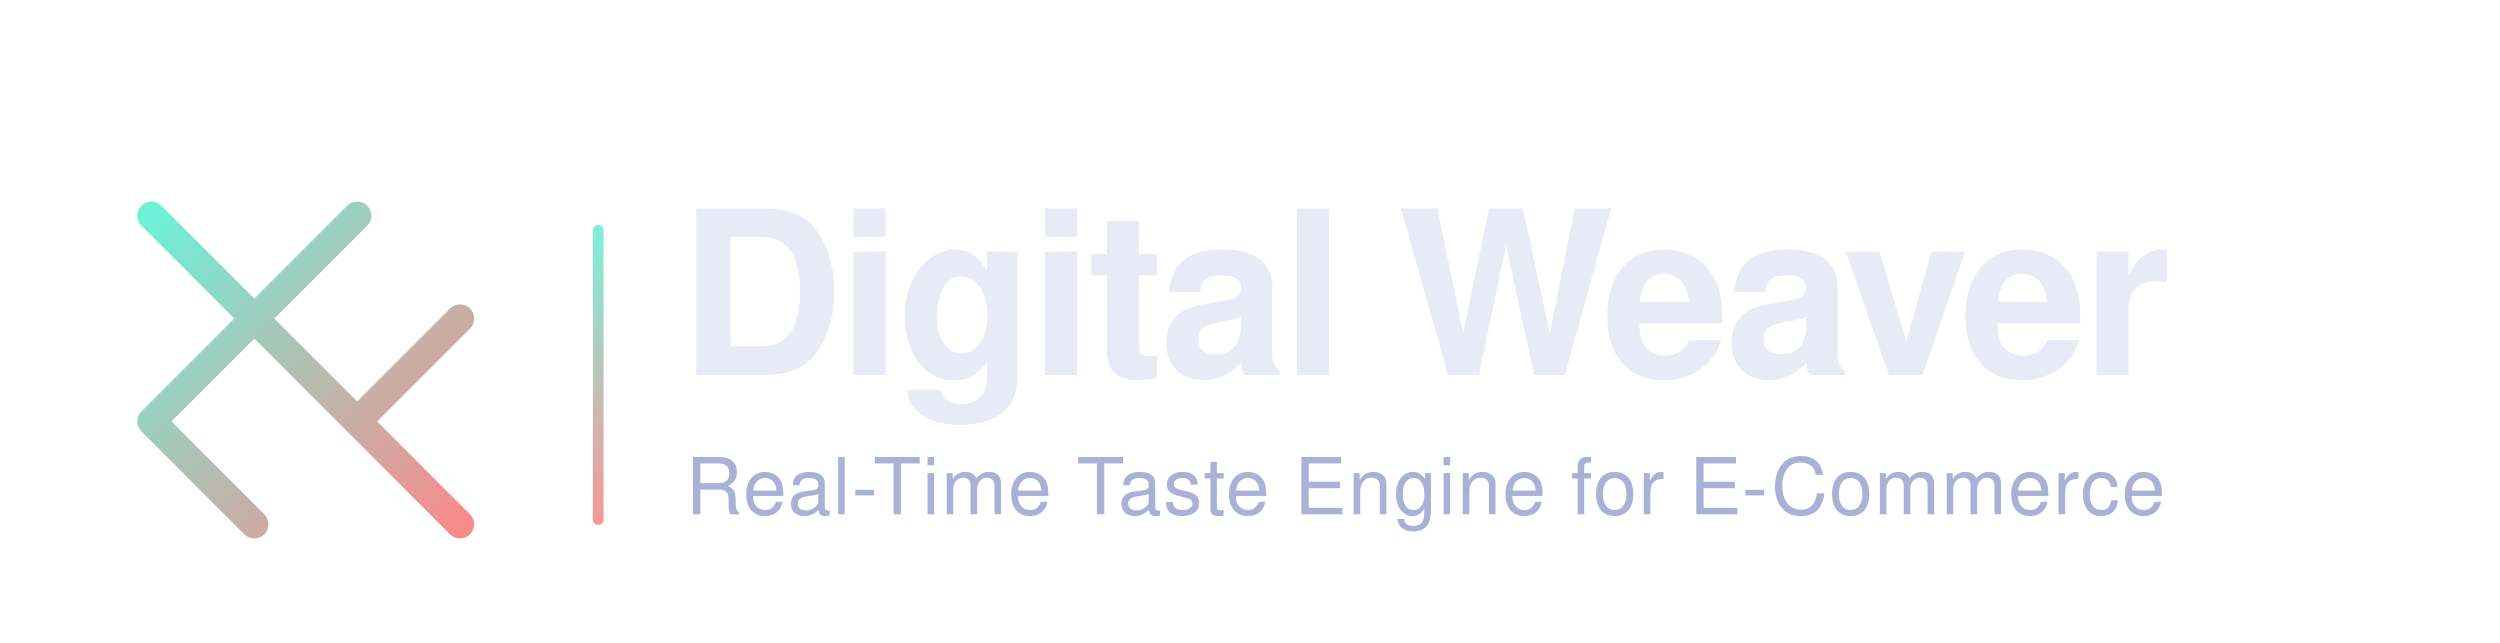
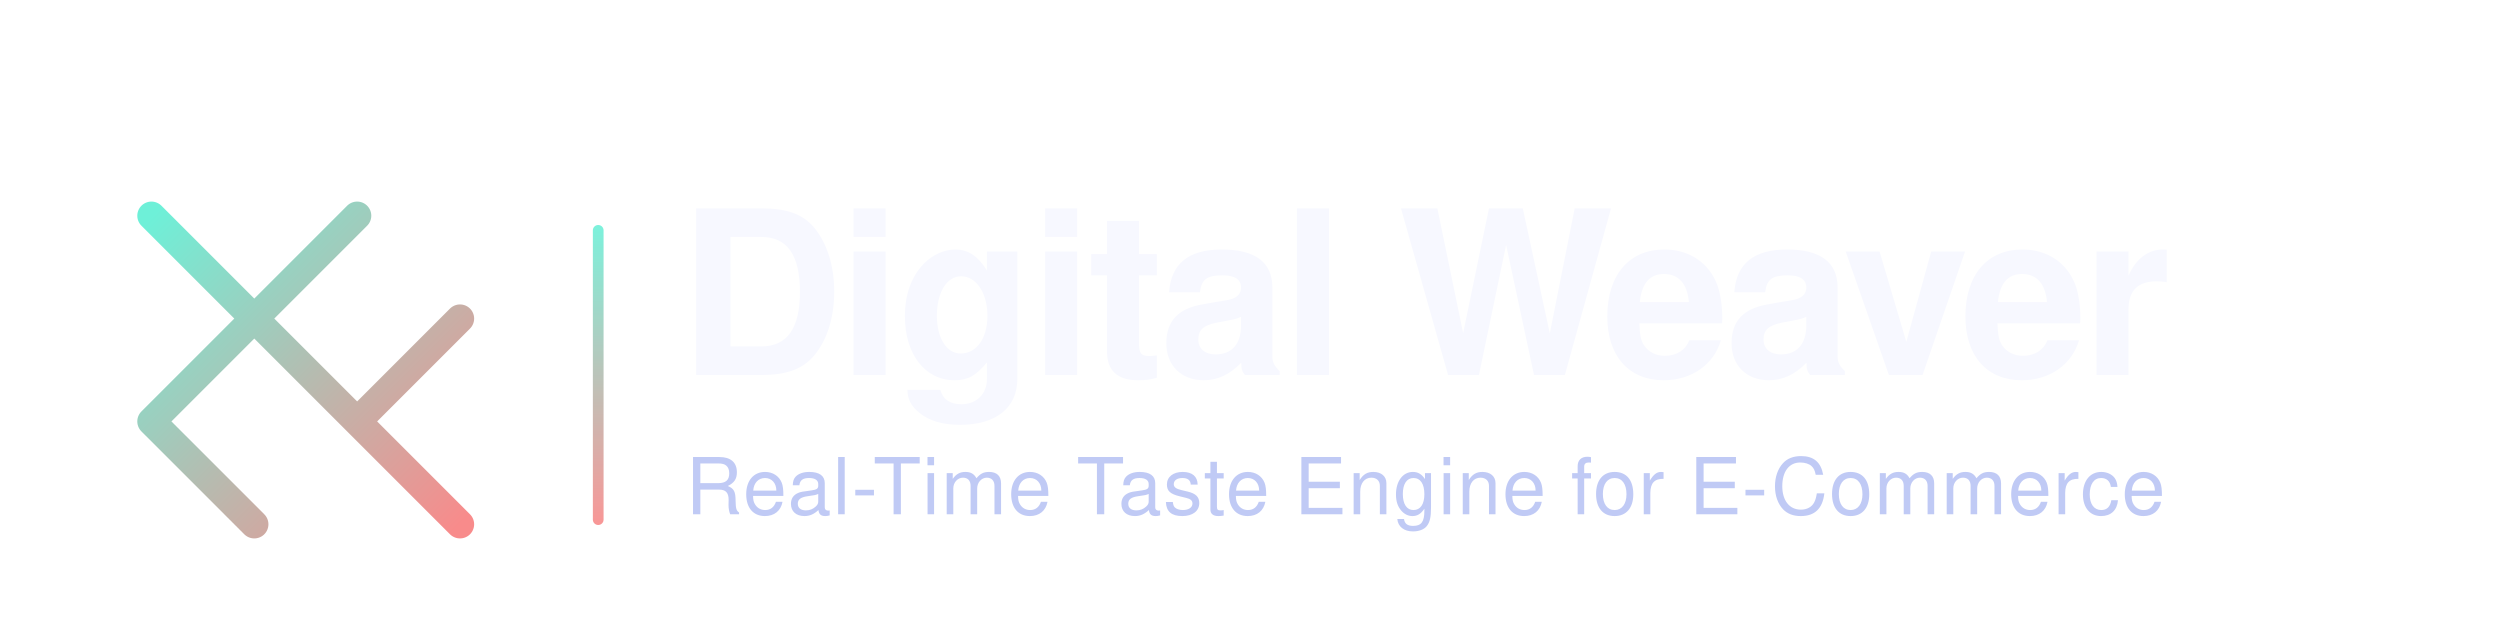
<svg xmlns="http://www.w3.org/2000/svg" viewBox="20 25 700 180" width="100%" preserveAspectRatio="xMidYMid meet" role="img" aria-labelledby="dw-title dw-desc">
  <defs>
    <linearGradient id="dwMark" gradientUnits="userSpaceOnUse" x1="4" y1="4" x2="28" y2="28">
      <stop stop-color="#6EF0D8" />
      <stop offset="1" stop-color="#F88B8B" />
    </linearGradient>
    <linearGradient id="dwVert" gradientUnits="userSpaceOnUse" x1="0" y1="88" x2="0" y2="172">
      <stop stop-color="#6EF0D8" />
      <stop offset="1" stop-color="#F88B8B" />
    </linearGradient>
    <style>
      .dw-wm {
        font-family: -apple-system, BlinkMacSystemFont, 'Helvetica Neue', Helvetica, Arial, sans-serif;
        font-weight: 700;
        font-size: 64px;
        letter-spacing: -1.5px;
-         fill: #e8eaf6;
+         fill: #f7f8ff;
      }
      .dw-tag {
        font-family: -apple-system, BlinkMacSystemFont, 'Helvetica Neue', Helvetica, Arial, sans-serif;
        font-weight: 500;
        font-size: 22px;
        letter-spacing: 0.4px;
-         fill: #a9b1d6;
+         fill: #c0caf5;
      }
    </style>
  </defs>
  <g transform="translate(986,34) scale(6)" opacity="0.07">
    <path d="M4 4L12 12L4 20M28 12L20 20L28 28M20 4L12 12L20 20M12 28L4 20" fill="none" stroke="url(#dwMark)" stroke-width="2" stroke-linecap="round" stroke-linejoin="round" />
  </g>
  <g transform="translate(48,71) scale(3.6)">
    <path d="M4 4L12 12L4 20M28 12L20 20L28 28M20 4L12 12L20 20M12 28L4 20" fill="none" stroke="url(#dwMark)" stroke-width="2.2" stroke-linecap="round" stroke-linejoin="round" />
  </g>
  <rect x="186" y="88" width="3" height="84" rx="1.5" fill="url(#dwVert)" opacity="0.9" />
  <text class="dw-wm" x="210" y="130">Digital Weaver</text>
  <text class="dw-tag" x="212" y="169">Real-Time Taste Engine for E-Commerce</text>
</svg>
